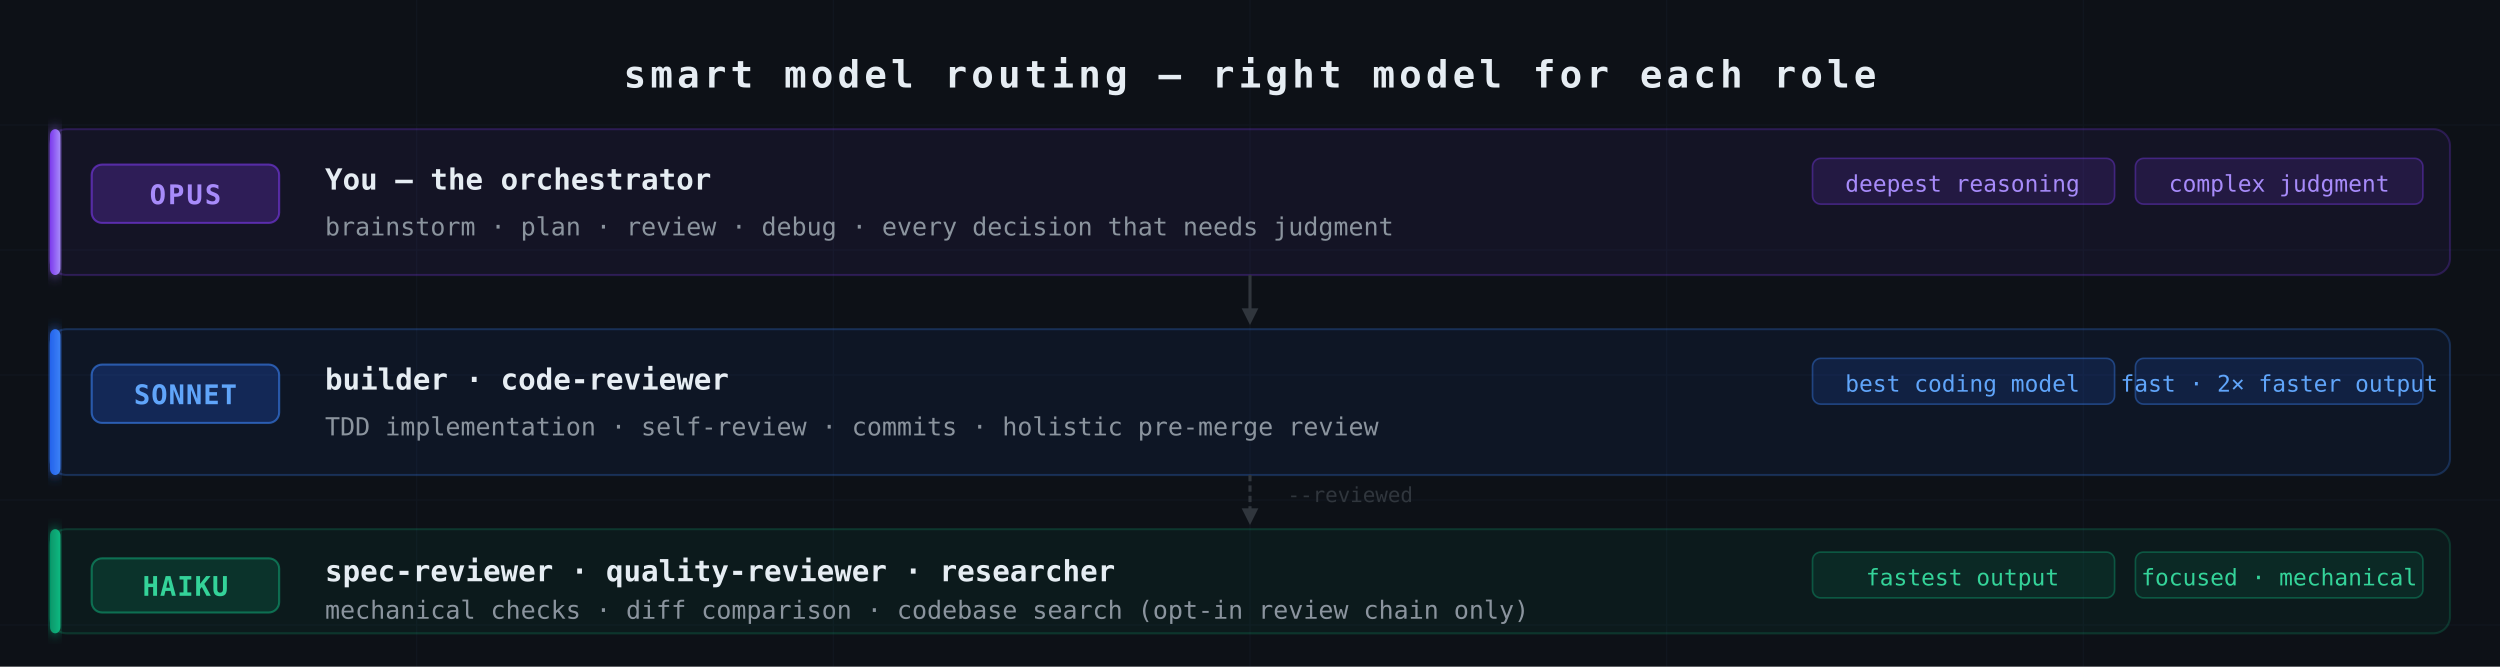
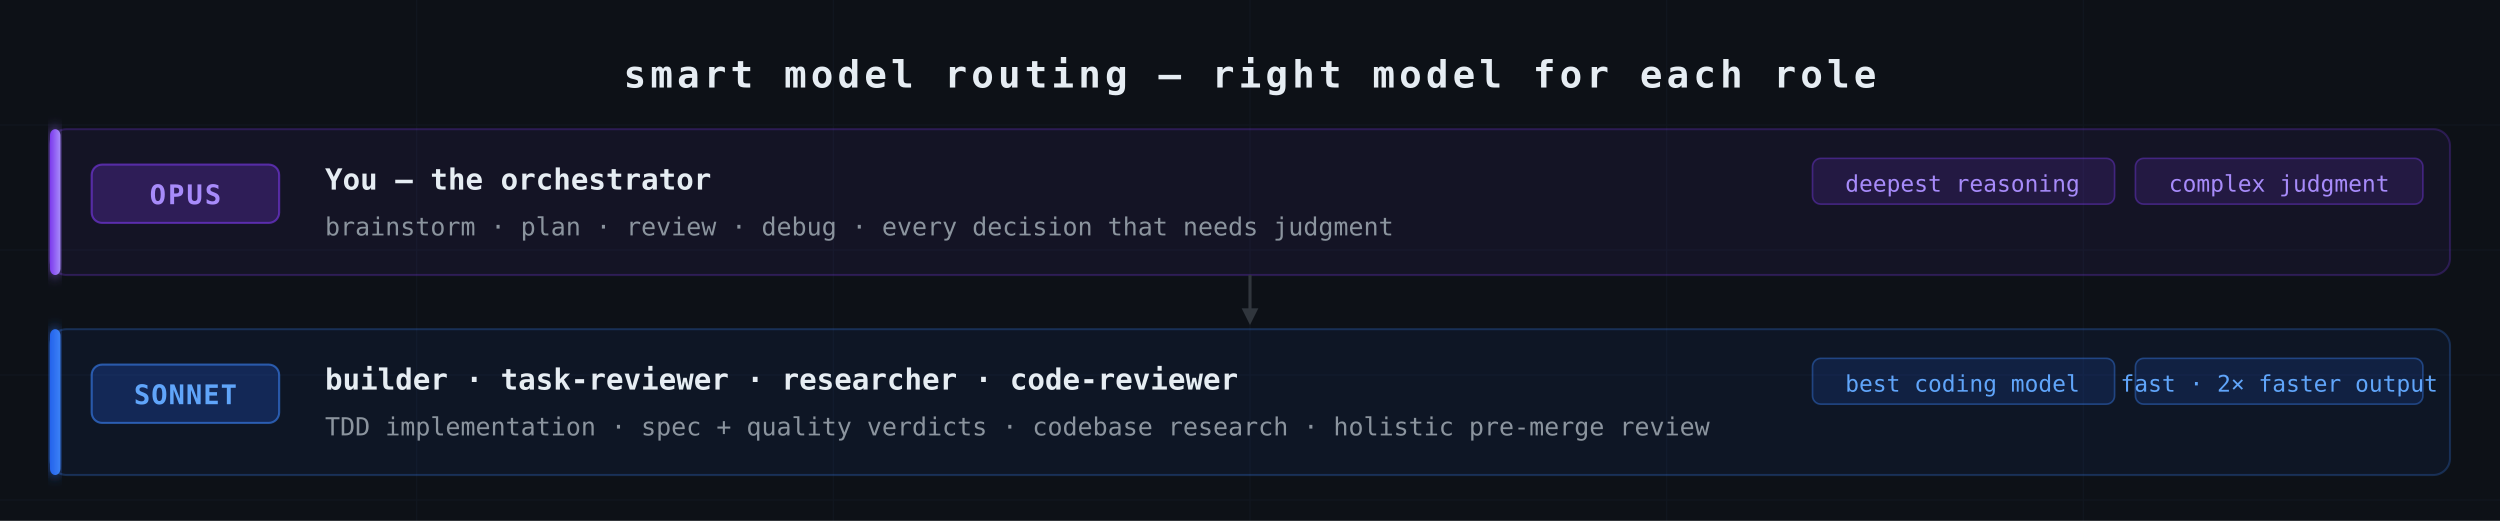
- <svg xmlns="http://www.w3.org/2000/svg" viewBox="0 0 1200 320" width="1200" height="320">
+ <svg xmlns="http://www.w3.org/2000/svg" viewBox="0 0 1200 250" width="1200" height="250">
  <defs>
    <linearGradient id="opusGrad" x1="0" y1="0" x2="1" y2="0">
      <stop offset="0%" stop-color="#7c3aed" />
      <stop offset="100%" stop-color="#a78bfa" />
    </linearGradient>
    <linearGradient id="sonnetGrad" x1="0" y1="0" x2="1" y2="0">
      <stop offset="0%" stop-color="#2563eb" />
      <stop offset="100%" stop-color="#3b82f6" />
    </linearGradient>
-     <linearGradient id="haikuGrad" x1="0" y1="0" x2="1" y2="0">
-       <stop offset="0%" stop-color="#059669" />
-       <stop offset="100%" stop-color="#10b981" />
-     </linearGradient>
    <filter id="glow">
      <feGaussianBlur stdDeviation="3" result="blur" />
      <feMerge>
        <feMergeNode in="blur" />
        <feMergeNode in="SourceGraphic" />
      </feMerge>
    </filter>
  </defs>
-   <rect width="1200" height="320" fill="#0d1117" />
+   <rect width="1200" height="250" fill="#0d1117" />
  <g opacity="0.04">
    <line x1="0" y1="60" x2="1200" y2="60" stroke="#58a6ff" stroke-width="0.5" />
    <line x1="0" y1="120" x2="1200" y2="120" stroke="#58a6ff" stroke-width="0.5" />
    <line x1="0" y1="180" x2="1200" y2="180" stroke="#58a6ff" stroke-width="0.5" />
    <line x1="0" y1="240" x2="1200" y2="240" stroke="#58a6ff" stroke-width="0.5" />
-     <line x1="0" y1="300" x2="1200" y2="300" stroke="#58a6ff" stroke-width="0.5" />
-     <line x1="200" y1="0" x2="200" y2="320" stroke="#58a6ff" stroke-width="0.5" />
-     <line x1="400" y1="0" x2="400" y2="320" stroke="#58a6ff" stroke-width="0.5" />
-     <line x1="600" y1="0" x2="600" y2="320" stroke="#58a6ff" stroke-width="0.5" />
-     <line x1="800" y1="0" x2="800" y2="320" stroke="#58a6ff" stroke-width="0.5" />
-     <line x1="1000" y1="0" x2="1000" y2="320" stroke="#58a6ff" stroke-width="0.5" />
+     <line x1="200" y1="0" x2="200" y2="250" stroke="#58a6ff" stroke-width="0.5" />
+     <line x1="400" y1="0" x2="400" y2="250" stroke="#58a6ff" stroke-width="0.5" />
+     <line x1="600" y1="0" x2="600" y2="250" stroke="#58a6ff" stroke-width="0.5" />
+     <line x1="800" y1="0" x2="800" y2="250" stroke="#58a6ff" stroke-width="0.5" />
+     <line x1="1000" y1="0" x2="1000" y2="250" stroke="#58a6ff" stroke-width="0.5" />
  </g>
  <text x="600" y="42" text-anchor="middle" fill="#e6edf3" font-family="'SF Mono','Fira Code','Cascadia Code',monospace" font-size="18" font-weight="600" letter-spacing="2">smart model routing — right model for each role</text>
  <rect x="24" y="62" width="1152" height="70" rx="8" fill="#7c3aed" fill-opacity="0.07" stroke="#7c3aed" stroke-width="1" stroke-opacity="0.25" />
  <rect x="24" y="62" width="5" height="70" rx="3" fill="url(#opusGrad)" filter="url(#glow)" />
  <rect x="44" y="79" width="90" height="28" rx="5" fill="#7c3aed" fill-opacity="0.25" stroke="#7c3aed" stroke-width="1" stroke-opacity="0.6" />
  <text x="89" y="98" text-anchor="middle" fill="#a78bfa" font-family="'SF Mono','Fira Code',monospace" font-size="13" font-weight="700" letter-spacing="1">OPUS</text>
  <text x="156" y="91" fill="#e6edf3" font-family="'SF Mono','Fira Code',monospace" font-size="14" font-weight="600">You — the orchestrator</text>
  <text x="156" y="113" fill="#8b949e" font-family="'SF Mono','Fira Code',monospace" font-size="12">brainstorm · plan · review · debug · every decision that needs judgment</text>
  <rect x="870" y="76" width="145" height="22" rx="4" fill="#7c3aed" fill-opacity="0.15" stroke="#7c3aed" stroke-width="0.8" stroke-opacity="0.4" />
  <text x="942" y="92" text-anchor="middle" fill="#a78bfa" font-family="'SF Mono','Fira Code',monospace" font-size="11">deepest reasoning</text>
  <rect x="1025" y="76" width="138" height="22" rx="4" fill="#7c3aed" fill-opacity="0.15" stroke="#7c3aed" stroke-width="0.8" stroke-opacity="0.4" />
  <text x="1094" y="92" text-anchor="middle" fill="#a78bfa" font-family="'SF Mono','Fira Code',monospace" font-size="11">complex judgment</text>
  <line x1="600" y1="132" x2="600" y2="150" stroke="#30363d" stroke-width="1.5" />
  <polygon points="596,148 600,156 604,148" fill="#30363d" />
  <rect x="24" y="158" width="1152" height="70" rx="8" fill="#2563eb" fill-opacity="0.07" stroke="#3b82f6" stroke-width="1" stroke-opacity="0.25" />
  <rect x="24" y="158" width="5" height="70" rx="3" fill="url(#sonnetGrad)" filter="url(#glow)" />
  <rect x="44" y="175" width="90" height="28" rx="5" fill="#2563eb" fill-opacity="0.25" stroke="#3b82f6" stroke-width="1" stroke-opacity="0.6" />
  <text x="89" y="194" text-anchor="middle" fill="#60a5fa" font-family="'SF Mono','Fira Code',monospace" font-size="13" font-weight="700" letter-spacing="0.5">SONNET</text>
-   <text x="156" y="187" fill="#e6edf3" font-family="'SF Mono','Fira Code',monospace" font-size="14" font-weight="600">builder · code-reviewer</text>
-   <text x="156" y="209" fill="#8b949e" font-family="'SF Mono','Fira Code',monospace" font-size="12">TDD implementation · self-review · commits · holistic pre-merge review</text>
+   <text x="156" y="187" fill="#e6edf3" font-family="'SF Mono','Fira Code',monospace" font-size="14" font-weight="600">builder · task-reviewer · researcher · code-reviewer</text>
+   <text x="156" y="209" fill="#8b949e" font-family="'SF Mono','Fira Code',monospace" font-size="12">TDD implementation · spec + quality verdicts · codebase research · holistic pre-merge review</text>
  <rect x="870" y="172" width="145" height="22" rx="4" fill="#2563eb" fill-opacity="0.15" stroke="#3b82f6" stroke-width="0.8" stroke-opacity="0.4" />
  <text x="942" y="188" text-anchor="middle" fill="#60a5fa" font-family="'SF Mono','Fira Code',monospace" font-size="11">best coding model</text>
  <rect x="1025" y="172" width="138" height="22" rx="4" fill="#2563eb" fill-opacity="0.15" stroke="#3b82f6" stroke-width="0.8" stroke-opacity="0.4" />
  <text x="1094" y="188" text-anchor="middle" fill="#60a5fa" font-family="'SF Mono','Fira Code',monospace" font-size="11">fast · 2× faster output</text>
-   <line x1="600" y1="228" x2="600" y2="246" stroke="#30363d" stroke-width="1.5" stroke-dasharray="3,2" />
-   <text x="618" y="241" fill="#30363d" font-family="'SF Mono','Fira Code',monospace" font-size="10">--reviewed</text>
-   <polygon points="596,244 600,252 604,244" fill="#30363d" />
-   <rect x="24" y="254" width="1152" height="50" rx="8" fill="#059669" fill-opacity="0.07" stroke="#10b981" stroke-width="1" stroke-opacity="0.2" />
-   <rect x="24" y="254" width="5" height="50" rx="3" fill="url(#haikuGrad)" filter="url(#glow)" />
-   <rect x="44" y="268" width="90" height="26" rx="5" fill="#059669" fill-opacity="0.2" stroke="#10b981" stroke-width="1" stroke-opacity="0.5" />
-   <text x="89" y="286" text-anchor="middle" fill="#34d399" font-family="'SF Mono','Fira Code',monospace" font-size="13" font-weight="700" letter-spacing="0.5">HAIKU</text>
-   <text x="156" y="279" fill="#e6edf3" font-family="'SF Mono','Fira Code',monospace" font-size="14" font-weight="600">spec-reviewer · quality-reviewer · researcher</text>
-   <text x="156" y="297" fill="#8b949e" font-family="'SF Mono','Fira Code',monospace" font-size="12">mechanical checks · diff comparison · codebase search  (opt-in review chain only)</text>
-   <rect x="870" y="265" width="145" height="22" rx="4" fill="#059669" fill-opacity="0.12" stroke="#10b981" stroke-width="0.8" stroke-opacity="0.35" />
-   <text x="942" y="281" text-anchor="middle" fill="#34d399" font-family="'SF Mono','Fira Code',monospace" font-size="11">fastest output</text>
-   <rect x="1025" y="265" width="138" height="22" rx="4" fill="#059669" fill-opacity="0.12" stroke="#10b981" stroke-width="0.8" stroke-opacity="0.35" />
-   <text x="1094" y="281" text-anchor="middle" fill="#34d399" font-family="'SF Mono','Fira Code',monospace" font-size="11">focused · mechanical</text>
</svg>
